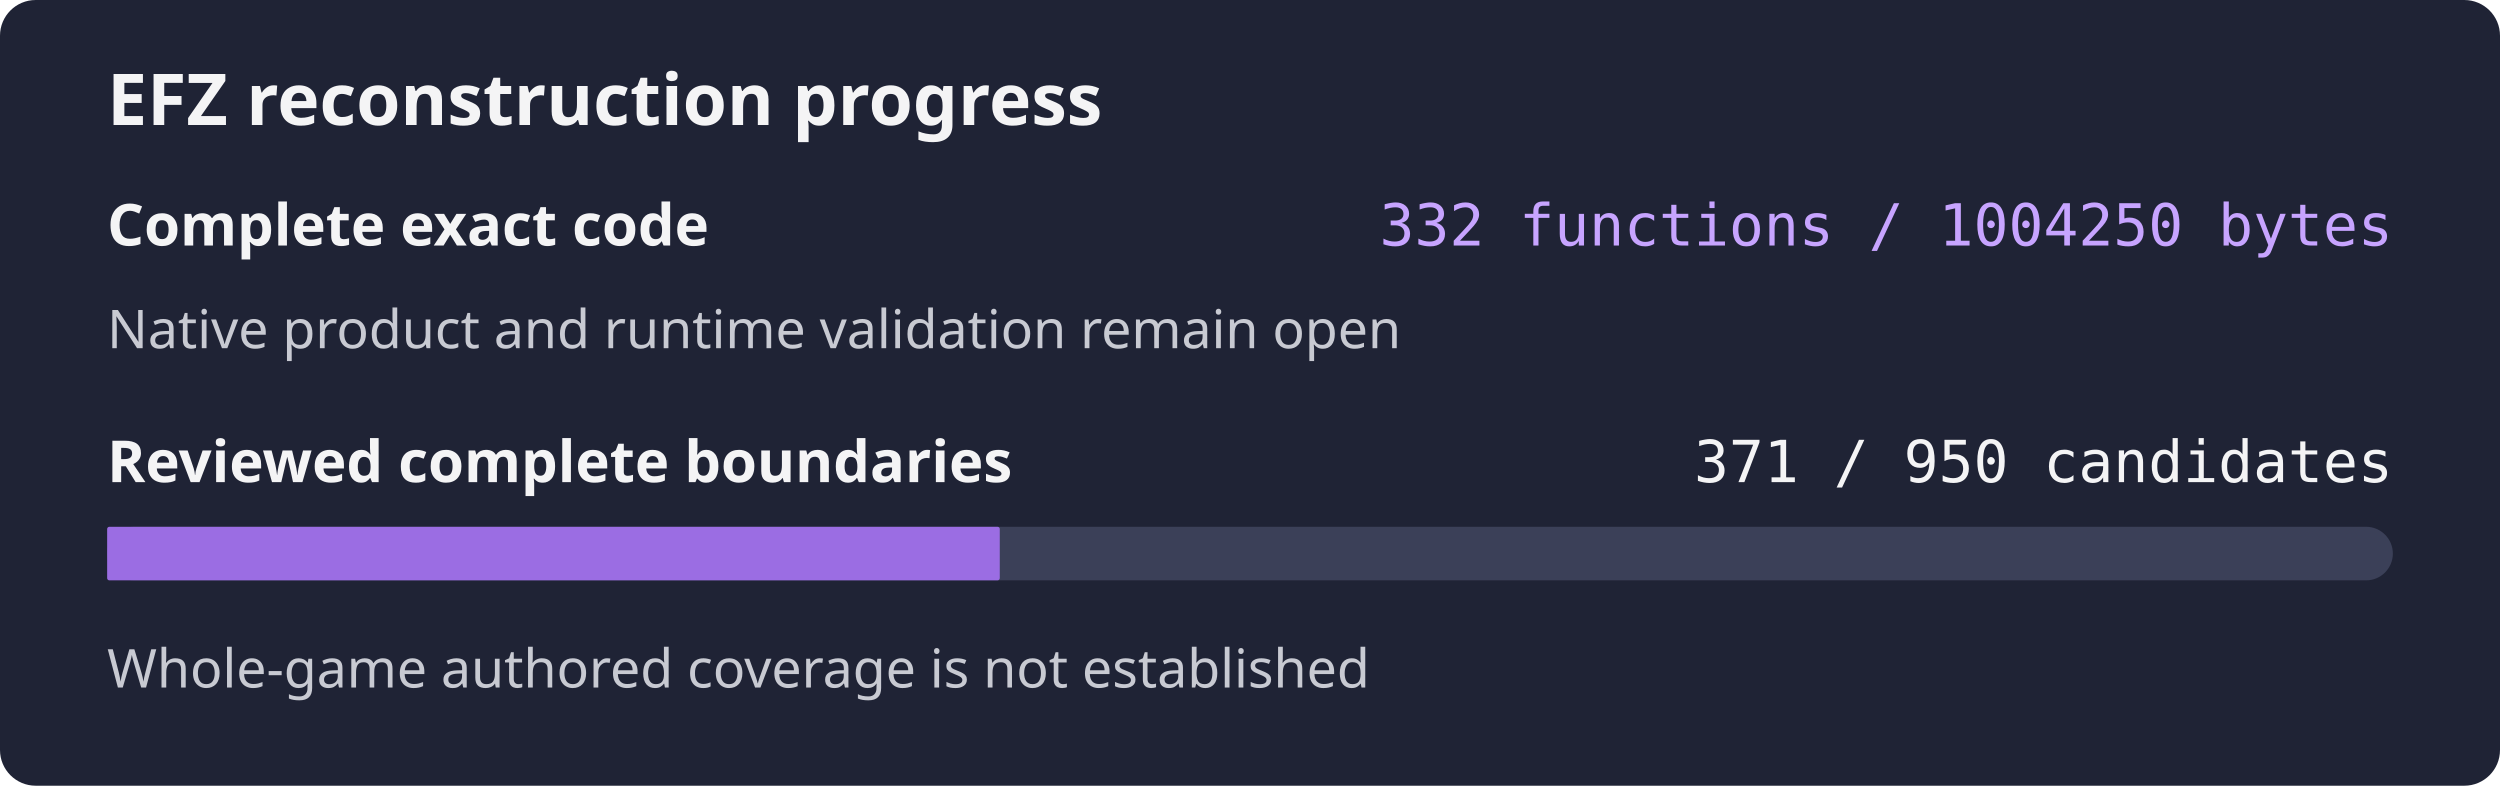
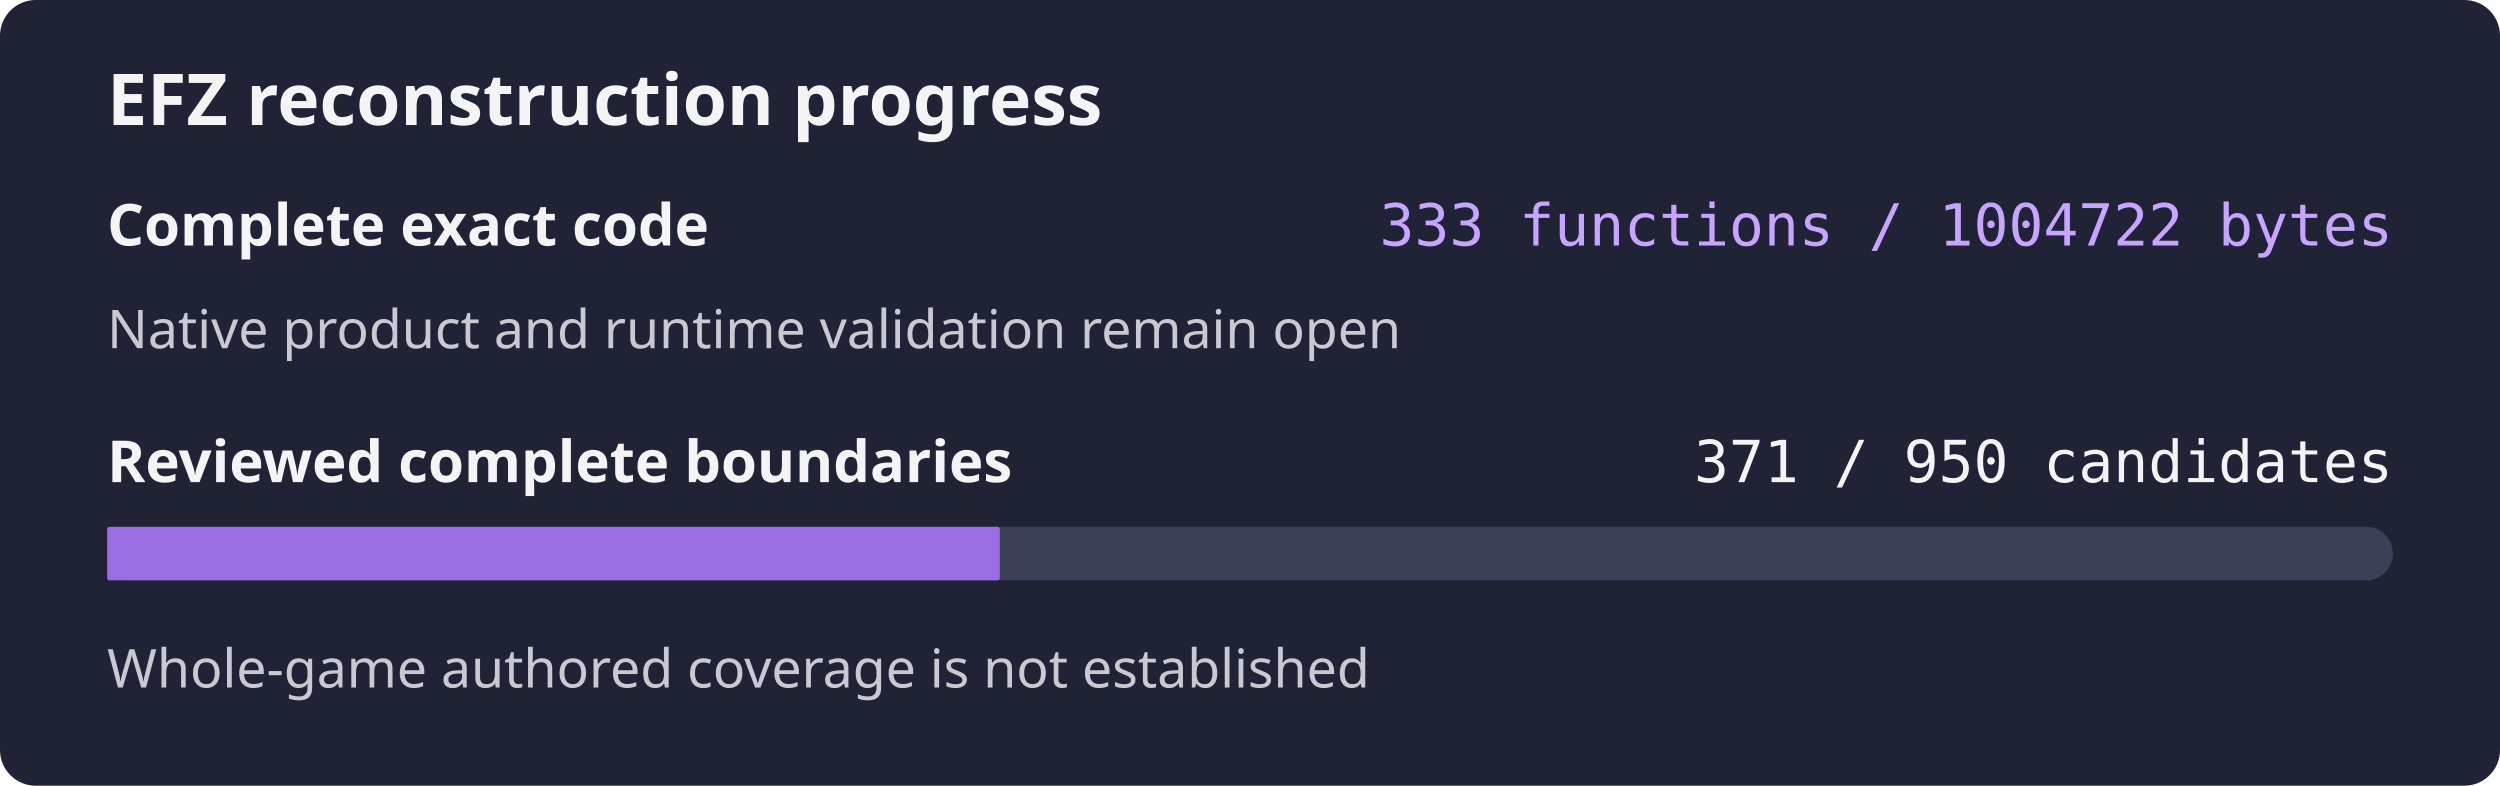
- <svg xmlns="http://www.w3.org/2000/svg" width="560" height="176" role="img" aria-label="EFZ reconstruction: 332 exact functions, 1004250 exact bytes; 371 reviewed boundaries out of 950 candidates">
+ <svg xmlns="http://www.w3.org/2000/svg" width="560" height="176" role="img" aria-label="EFZ reconstruction: 333 exact functions, 1004722 exact bytes; 371 reviewed boundaries out of 950 candidates">
  <rect width="560" height="176" rx="8" fill="#1f2335" />
  <text x="24" y="28" fill="#f4f4f5" font-family="sans-serif" font-size="16" font-weight="600">EFZ reconstruction progress</text>
  <text x="24" y="55" fill="#f4f4f5" font-family="sans-serif" font-size="13" font-weight="600">Complete exact code</text>
-   <text x="536" y="55" fill="#c7a4ff" text-anchor="end" font-family="monospace" font-size="13">332 functions / 1004250 bytes</text>
+   <text x="536" y="55" fill="#c7a4ff" text-anchor="end" font-family="monospace" font-size="13">333 functions / 1004722 bytes</text>
  <text x="24" y="78" fill="#c8cad2" font-family="sans-serif" font-size="12">Native product and runtime validation remain open</text>
  <text x="24" y="108" fill="#f4f4f5" font-family="sans-serif" font-size="13" font-weight="600">Reviewed complete boundaries</text>
  <text x="536" y="108" fill="#f4f4f5" text-anchor="end" font-family="monospace" font-size="13">371 / 950 candidates</text>
  <rect x="24" y="118" width="512" height="12" rx="6" fill="#3b4058" />
  <rect x="24" y="118" width="199.95" height="12" rx="0.5" fill="#9b6de3" />
  <text x="24" y="154" fill="#c8cad2" font-family="sans-serif" font-size="12">Whole-game authored coverage is not established</text>
</svg>
